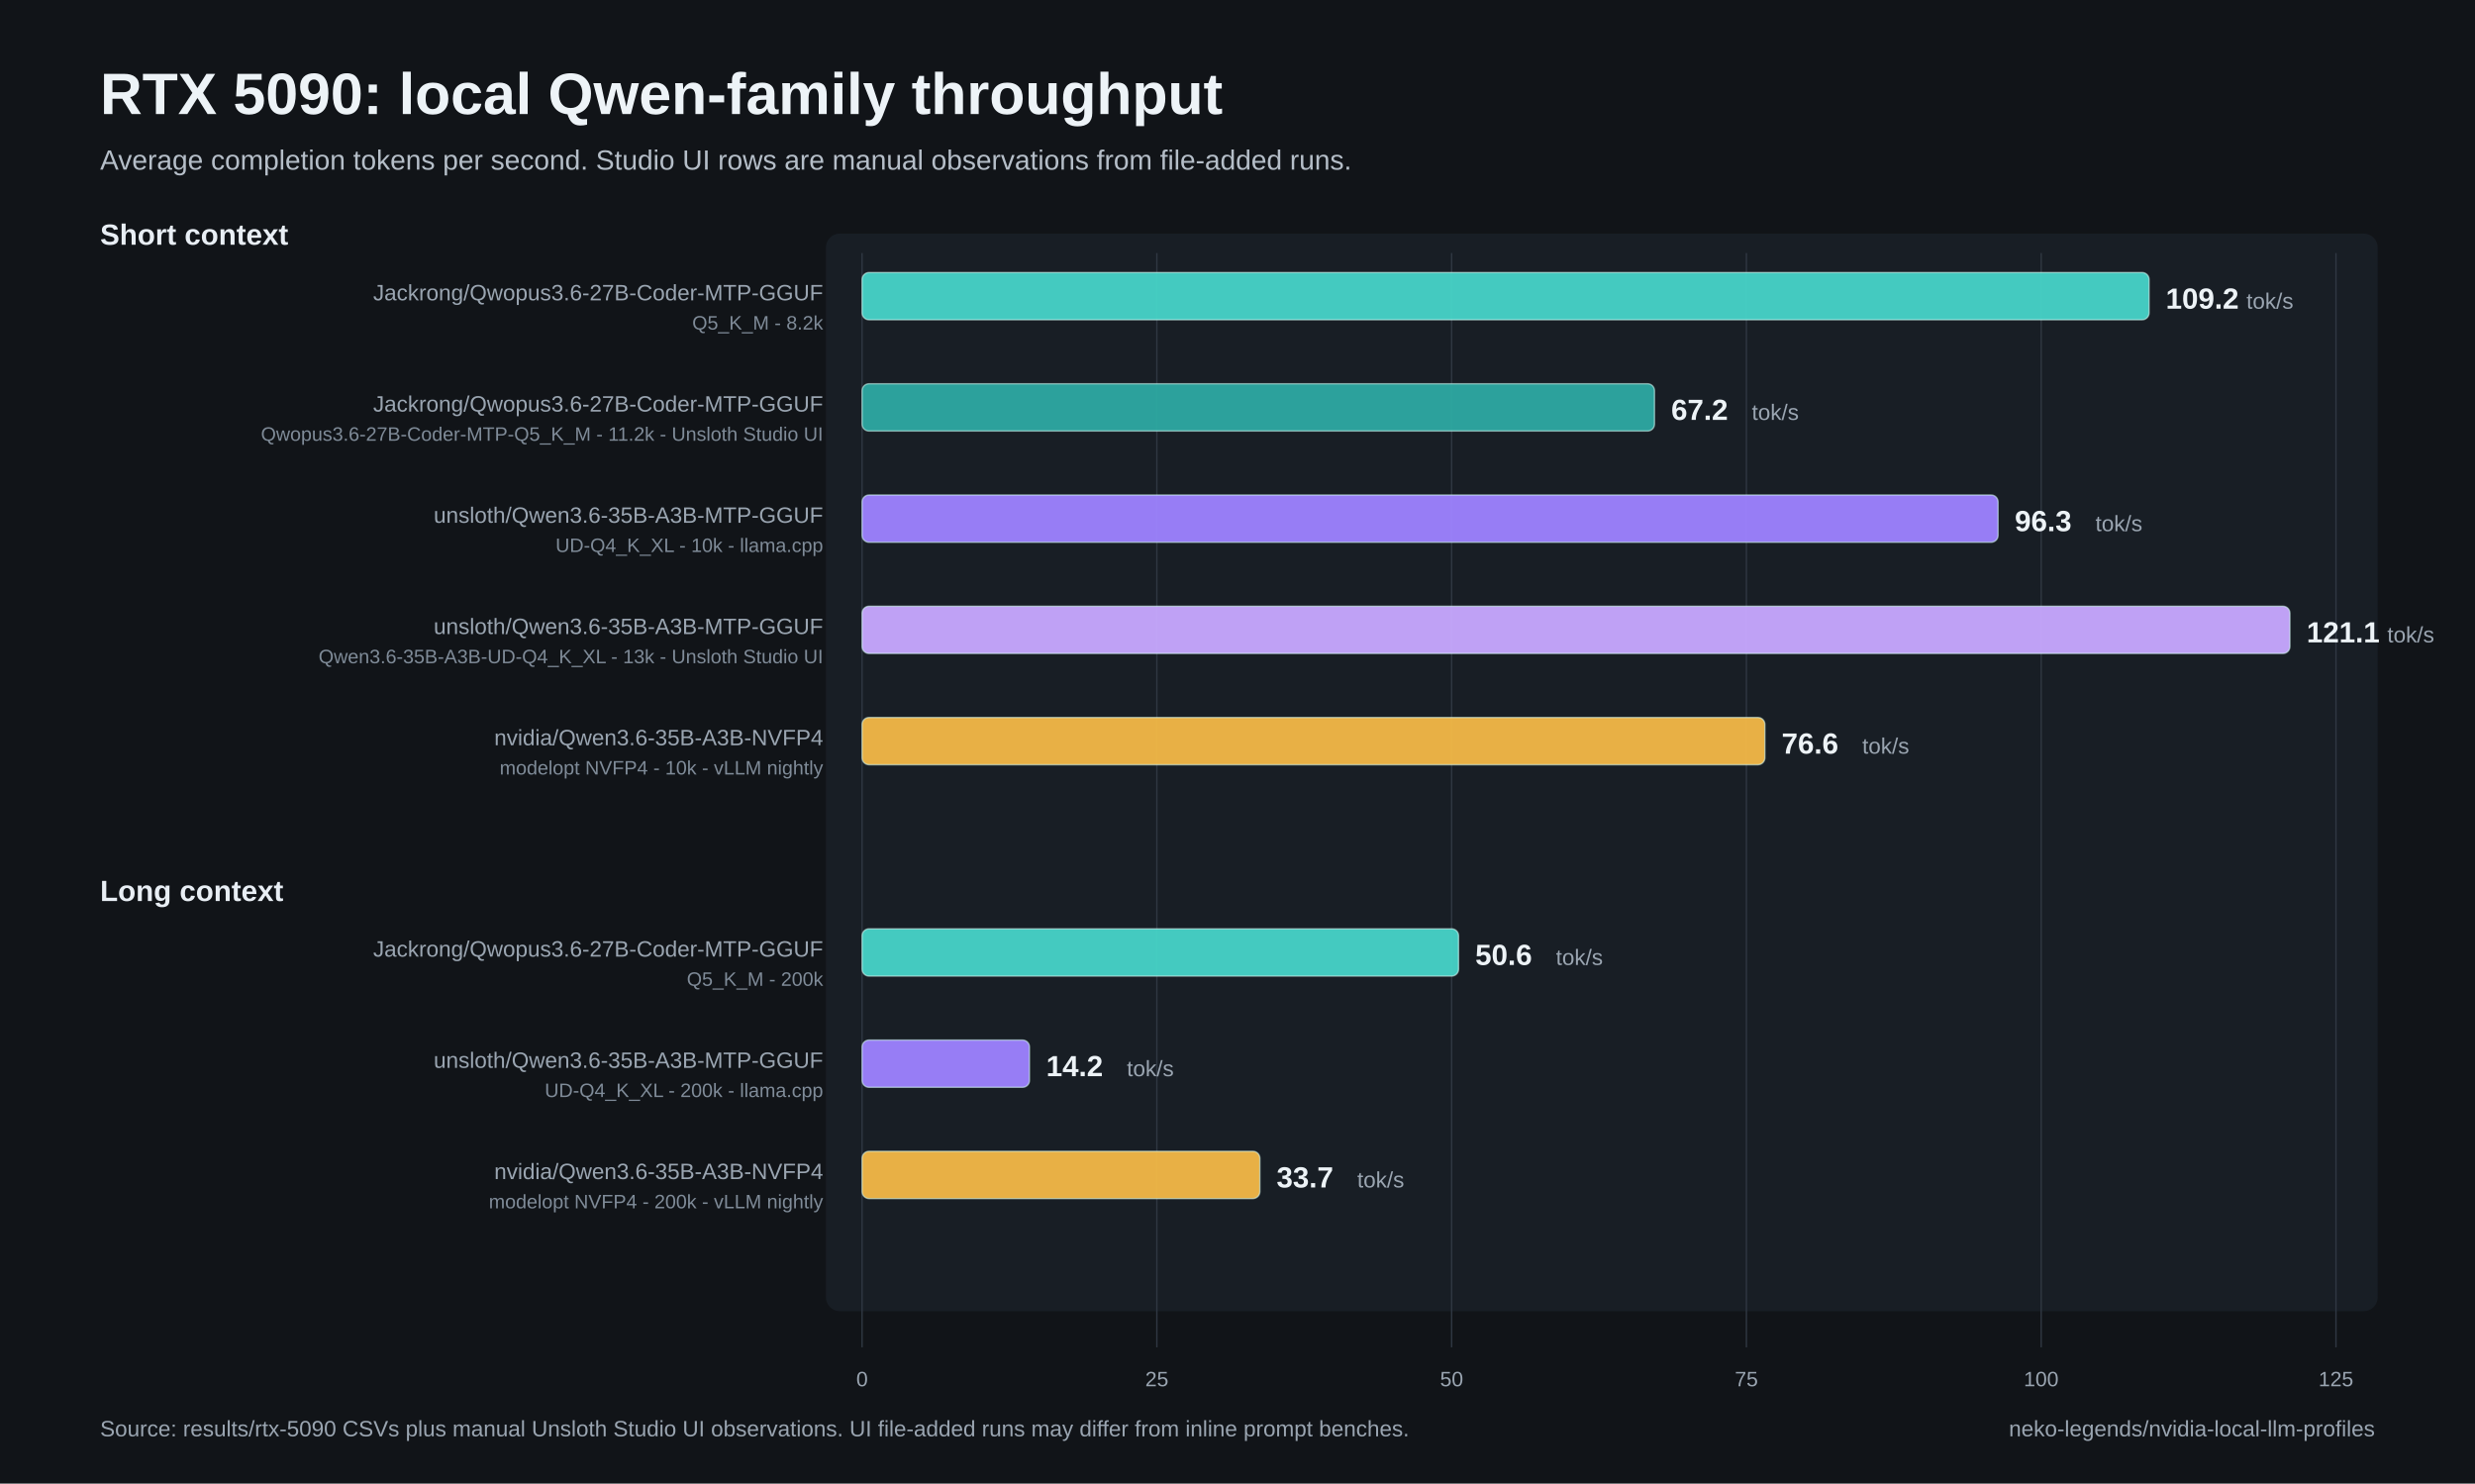
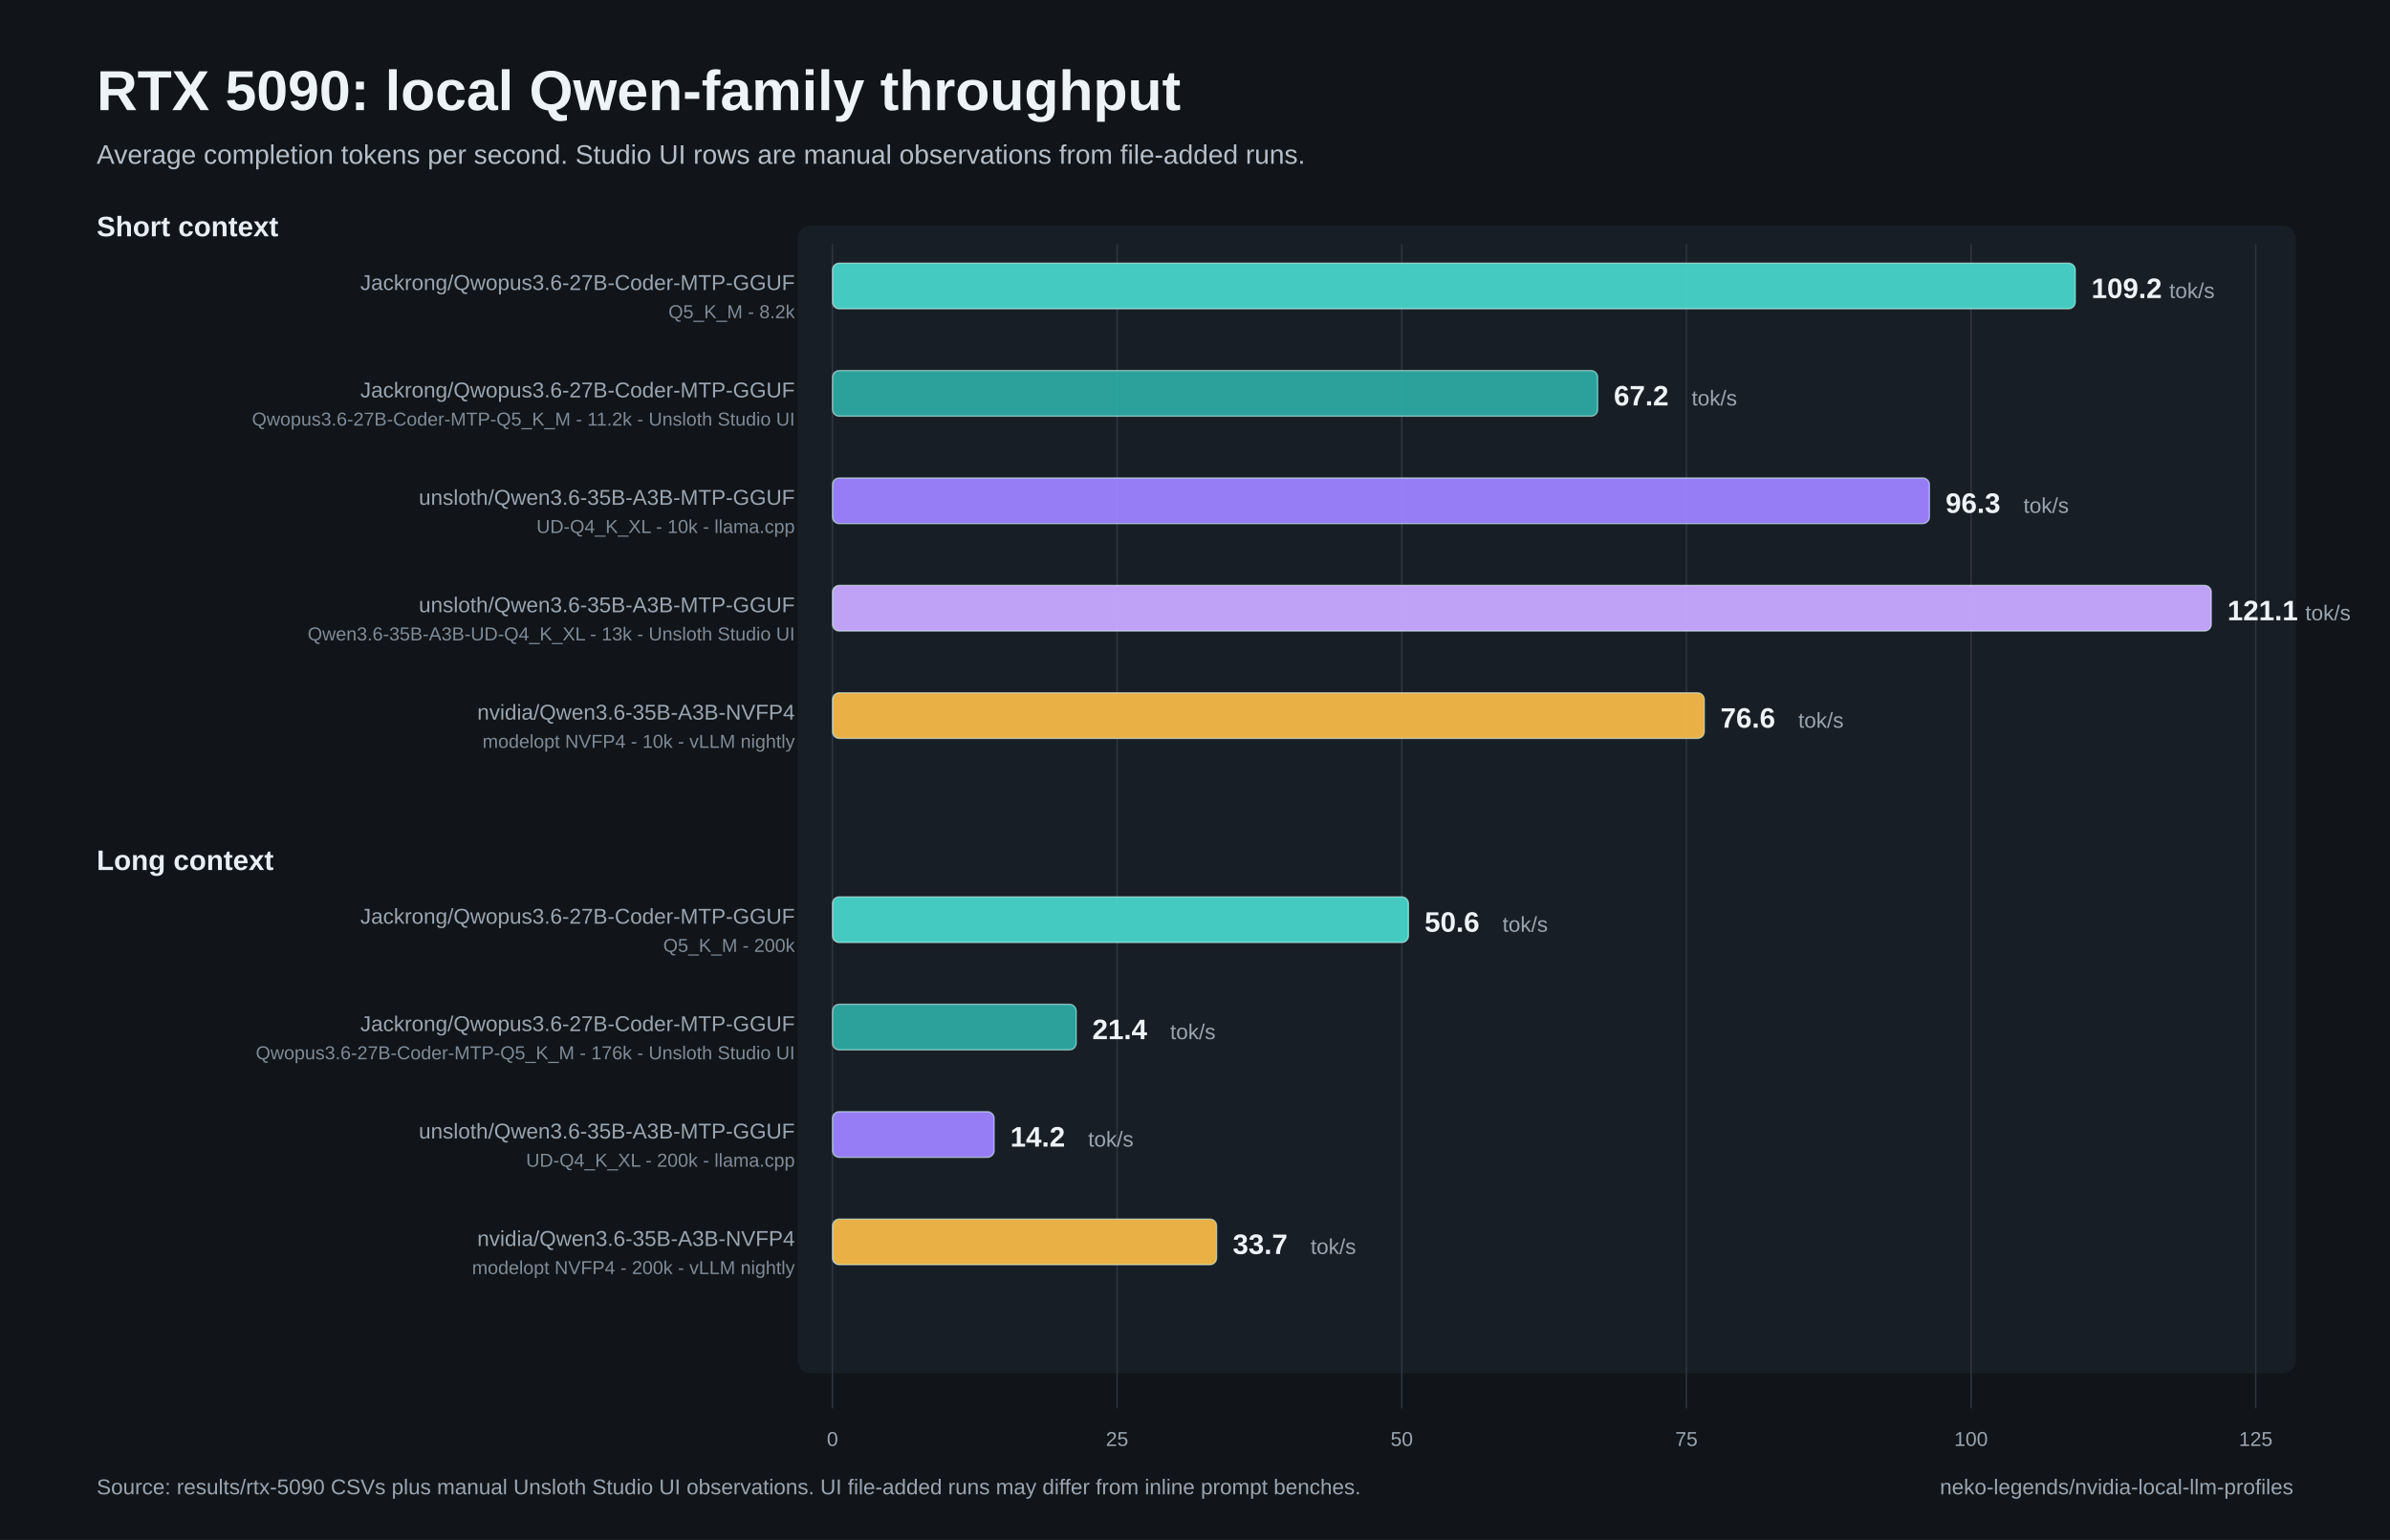
- <svg xmlns="http://www.w3.org/2000/svg" width="1780" height="1067" viewBox="0 0 1780 1067">
+ <svg xmlns="http://www.w3.org/2000/svg" width="1780" height="1147" viewBox="0 0 1780 1147">
  <style>
text{font-family:Segoe UI,Arial,sans-serif;letter-spacing:0}
.title{fill:#edf3f7;font-size:42px;font-weight:750}
.subtitle{fill:#b5bec8;font-size:20px}
.label{fill:#e8eef4;font-size:21px;font-weight:650}
.small{fill:#9aa5b1;font-size:16px}
.detail{fill:#7f8b98;font-size:14px}
.value{fill:#edf3f7;font-size:21px;font-weight:750}
.axis{fill:#9aa5b1;font-size:15px}
</style>
-   <rect width="1780" height="1067" fill="#111418" />
-   <rect x="594" y="168" width="1116" height="775" rx="10" fill="#181e25" />
+   <rect width="1780" height="1147" fill="#111418" />
+   <rect x="594" y="168" width="1116" height="855" rx="10" fill="#181e25" />
  <text x="72.0" y="82.0" class="title">RTX 5090: local Qwen-family throughput</text>
  <text x="72.0" y="122.0" class="subtitle">Average completion tokens per second. Studio UI rows are manual observations from file-added runs.</text>
-   <line x1="620.0" y1="182" x2="620.0" y2="969" stroke="#2f3742" stroke-width="1" />
-   <text x="620.0" y="997.0" class="axis" text-anchor="middle">0</text>
-   <line x1="832.0" y1="182" x2="832.0" y2="969" stroke="#2f3742" stroke-width="1" />
-   <text x="832.0" y="997.0" class="axis" text-anchor="middle">25</text>
-   <line x1="1044.0" y1="182" x2="1044.0" y2="969" stroke="#2f3742" stroke-width="1" />
-   <text x="1044.0" y="997.0" class="axis" text-anchor="middle">50</text>
-   <line x1="1256.0" y1="182" x2="1256.0" y2="969" stroke="#2f3742" stroke-width="1" />
-   <text x="1256.0" y="997.0" class="axis" text-anchor="middle">75</text>
-   <line x1="1468.0" y1="182" x2="1468.0" y2="969" stroke="#2f3742" stroke-width="1" />
-   <text x="1468.0" y="997.0" class="axis" text-anchor="middle">100</text>
-   <line x1="1680.0" y1="182" x2="1680.0" y2="969" stroke="#2f3742" stroke-width="1" />
-   <text x="1680.0" y="997.0" class="axis" text-anchor="middle">125</text>
+   <line x1="620.0" y1="182" x2="620.0" y2="1049" stroke="#2f3742" stroke-width="1" />
+   <text x="620.0" y="1077.0" class="axis" text-anchor="middle">0</text>
+   <line x1="832.0" y1="182" x2="832.0" y2="1049" stroke="#2f3742" stroke-width="1" />
+   <text x="832.0" y="1077.0" class="axis" text-anchor="middle">25</text>
+   <line x1="1044.0" y1="182" x2="1044.0" y2="1049" stroke="#2f3742" stroke-width="1" />
+   <text x="1044.0" y="1077.0" class="axis" text-anchor="middle">50</text>
+   <line x1="1256.0" y1="182" x2="1256.0" y2="1049" stroke="#2f3742" stroke-width="1" />
+   <text x="1256.0" y="1077.0" class="axis" text-anchor="middle">75</text>
+   <line x1="1468.0" y1="182" x2="1468.0" y2="1049" stroke="#2f3742" stroke-width="1" />
+   <text x="1468.0" y="1077.0" class="axis" text-anchor="middle">100</text>
+   <line x1="1680.0" y1="182" x2="1680.0" y2="1049" stroke="#2f3742" stroke-width="1" />
+   <text x="1680.0" y="1077.0" class="axis" text-anchor="middle">125</text>
  <text x="72.0" y="176.0" class="label">Short context</text>
  <text x="592.0" y="216.0" class="small" text-anchor="end">Jackrong/Qwopus3.6-27B-Coder-MTP-GGUF</text>
  <text x="592.0" y="237.0" class="detail" text-anchor="end">Q5_K_M - 8.2k</text>
  <rect x="620" y="196" width="925.6" height="34" rx="5" fill="#46d3c7" opacity="0.95" />
  <rect x="620" y="196" width="925.6" height="34" rx="5" fill="none" stroke="#d9fff8" stroke-opacity="0.55" />
  <text x="1557.6" y="222.0" class="value">109.2</text>
  <text x="1615.6" y="222.0" class="small">tok/s</text>
  <text x="592.0" y="296.0" class="small" text-anchor="end">Jackrong/Qwopus3.6-27B-Coder-MTP-GGUF</text>
  <text x="592.0" y="317.0" class="detail" text-anchor="end">Qwopus3.6-27B-Coder-MTP-Q5_K_M - 11.2k - Unsloth Studio UI</text>
  <rect x="620" y="276" width="569.9" height="34" rx="5" fill="#2da8a2" opacity="0.95" />
  <rect x="620" y="276" width="569.9" height="34" rx="5" fill="none" stroke="#d9fff8" stroke-opacity="0.55" />
  <text x="1201.9" y="302.0" class="value">67.2</text>
  <text x="1259.9" y="302.0" class="small">tok/s</text>
  <text x="592.0" y="376.0" class="small" text-anchor="end">unsloth/Qwen3.6-35B-A3B-MTP-GGUF</text>
  <text x="592.0" y="397.0" class="detail" text-anchor="end">UD-Q4_K_XL - 10k - llama.cpp</text>
  <rect x="620" y="356" width="817.0" height="34" rx="5" fill="#9d82ff" opacity="0.95" />
  <rect x="620" y="356" width="817.0" height="34" rx="5" fill="none" stroke="#d9fff8" stroke-opacity="0.55" />
  <text x="1449.0" y="382.0" class="value">96.3</text>
  <text x="1507.0" y="382.0" class="small">tok/s</text>
  <text x="592.0" y="456.0" class="small" text-anchor="end">unsloth/Qwen3.6-35B-A3B-MTP-GGUF</text>
  <text x="592.0" y="477.0" class="detail" text-anchor="end">Qwen3.6-35B-A3B-UD-Q4_K_XL - 13k - Unsloth Studio UI</text>
  <rect x="620" y="436" width="1026.9" height="34" rx="5" fill="#c7a8ff" opacity="0.95" />
  <rect x="620" y="436" width="1026.9" height="34" rx="5" fill="none" stroke="#d9fff8" stroke-opacity="0.55" />
  <text x="1658.9" y="462.0" class="value">121.1</text>
  <text x="1716.9" y="462.0" class="small">tok/s</text>
  <text x="592.0" y="536.0" class="small" text-anchor="end">nvidia/Qwen3.6-35B-A3B-NVFP4</text>
  <text x="592.0" y="557.0" class="detail" text-anchor="end">modelopt NVFP4 - 10k - vLLM nightly</text>
  <rect x="620" y="516" width="649.3" height="34" rx="5" fill="#f2b846" opacity="0.95" />
  <rect x="620" y="516" width="649.3" height="34" rx="5" fill="none" stroke="#d9fff8" stroke-opacity="0.55" />
  <text x="1281.3" y="542.0" class="value">76.6</text>
  <text x="1339.3" y="542.0" class="small">tok/s</text>
  <text x="72.0" y="648.0" class="label">Long context</text>
  <text x="592.0" y="688.0" class="small" text-anchor="end">Jackrong/Qwopus3.6-27B-Coder-MTP-GGUF</text>
  <text x="592.0" y="709.0" class="detail" text-anchor="end">Q5_K_M - 200k</text>
  <rect x="620" y="668" width="429.0" height="34" rx="5" fill="#46d3c7" opacity="0.95" />
  <rect x="620" y="668" width="429.0" height="34" rx="5" fill="none" stroke="#d9fff8" stroke-opacity="0.55" />
  <text x="1061.0" y="694.0" class="value">50.6</text>
  <text x="1119.0" y="694.0" class="small">tok/s</text>
-   <text x="592.0" y="768.0" class="small" text-anchor="end">unsloth/Qwen3.6-35B-A3B-MTP-GGUF</text>
-   <text x="592.0" y="789.0" class="detail" text-anchor="end">UD-Q4_K_XL - 200k - llama.cpp</text>
-   <rect x="620" y="748" width="120.4" height="34" rx="5" fill="#9d82ff" opacity="0.95" />
-   <rect x="620" y="748" width="120.4" height="34" rx="5" fill="none" stroke="#d9fff8" stroke-opacity="0.55" />
-   <text x="752.4" y="774.0" class="value">14.2</text>
-   <text x="810.4" y="774.0" class="small">tok/s</text>
-   <text x="592.0" y="848.0" class="small" text-anchor="end">nvidia/Qwen3.6-35B-A3B-NVFP4</text>
-   <text x="592.0" y="869.0" class="detail" text-anchor="end">modelopt NVFP4 - 200k - vLLM nightly</text>
-   <rect x="620" y="828" width="286.1" height="34" rx="5" fill="#f2b846" opacity="0.95" />
-   <rect x="620" y="828" width="286.1" height="34" rx="5" fill="none" stroke="#d9fff8" stroke-opacity="0.55" />
-   <text x="918.1" y="854.0" class="value">33.7</text>
-   <text x="976.1" y="854.0" class="small">tok/s</text>
-   <text x="72.0" y="1033.0" class="small">Source: results/rtx-5090 CSVs plus manual Unsloth Studio UI observations. UI file-added runs may differ from inline prompt benches.</text>
-   <text x="1708.0" y="1033.0" class="small" text-anchor="end">neko-legends/nvidia-local-llm-profiles</text>
+   <text x="592.0" y="768.0" class="small" text-anchor="end">Jackrong/Qwopus3.6-27B-Coder-MTP-GGUF</text>
+   <text x="592.0" y="789.0" class="detail" text-anchor="end">Qwopus3.6-27B-Coder-MTP-Q5_K_M - 176k - Unsloth Studio UI</text>
+   <rect x="620" y="748" width="181.5" height="34" rx="5" fill="#2da8a2" opacity="0.95" />
+   <rect x="620" y="748" width="181.5" height="34" rx="5" fill="none" stroke="#d9fff8" stroke-opacity="0.55" />
+   <text x="813.5" y="774.0" class="value">21.4</text>
+   <text x="871.5" y="774.0" class="small">tok/s</text>
+   <text x="592.0" y="848.0" class="small" text-anchor="end">unsloth/Qwen3.6-35B-A3B-MTP-GGUF</text>
+   <text x="592.0" y="869.0" class="detail" text-anchor="end">UD-Q4_K_XL - 200k - llama.cpp</text>
+   <rect x="620" y="828" width="120.4" height="34" rx="5" fill="#9d82ff" opacity="0.95" />
+   <rect x="620" y="828" width="120.4" height="34" rx="5" fill="none" stroke="#d9fff8" stroke-opacity="0.55" />
+   <text x="752.4" y="854.0" class="value">14.2</text>
+   <text x="810.4" y="854.0" class="small">tok/s</text>
+   <text x="592.0" y="928.0" class="small" text-anchor="end">nvidia/Qwen3.6-35B-A3B-NVFP4</text>
+   <text x="592.0" y="949.0" class="detail" text-anchor="end">modelopt NVFP4 - 200k - vLLM nightly</text>
+   <rect x="620" y="908" width="286.1" height="34" rx="5" fill="#f2b846" opacity="0.95" />
+   <rect x="620" y="908" width="286.1" height="34" rx="5" fill="none" stroke="#d9fff8" stroke-opacity="0.55" />
+   <text x="918.1" y="934.0" class="value">33.7</text>
+   <text x="976.1" y="934.0" class="small">tok/s</text>
+   <text x="72.0" y="1113.0" class="small">Source: results/rtx-5090 CSVs plus manual Unsloth Studio UI observations. UI file-added runs may differ from inline prompt benches.</text>
+   <text x="1708.0" y="1113.0" class="small" text-anchor="end">neko-legends/nvidia-local-llm-profiles</text>
</svg>
